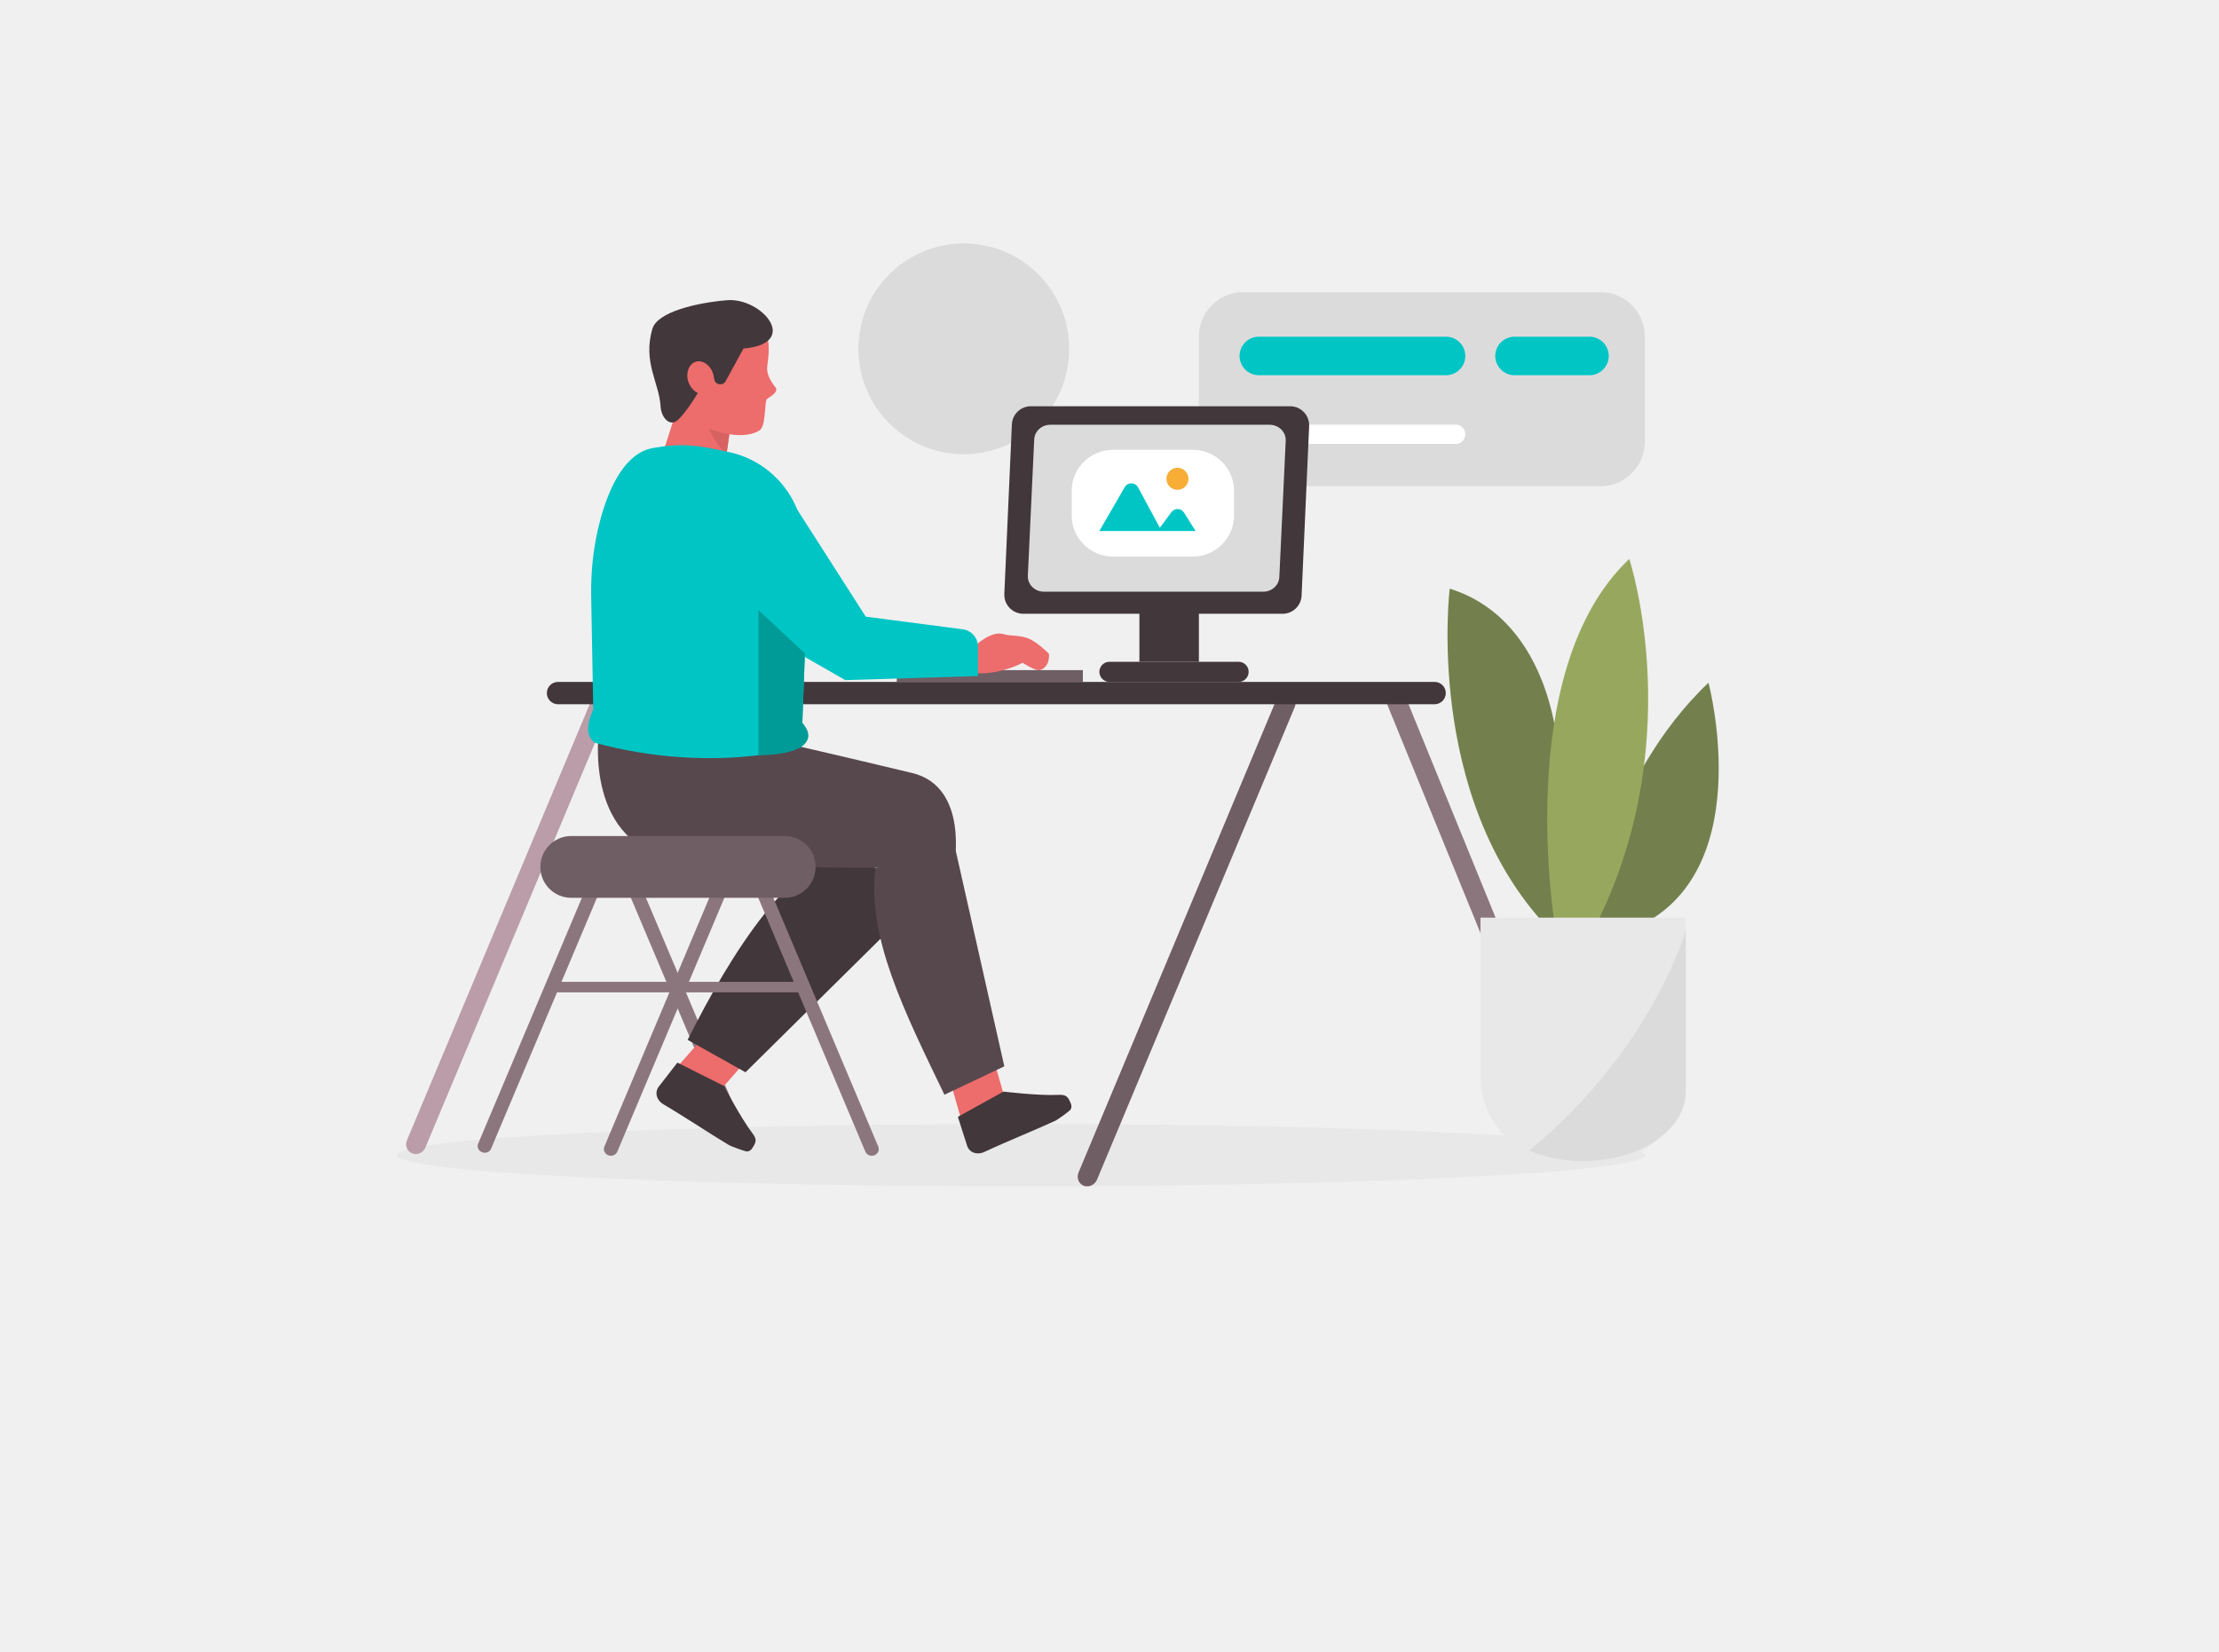
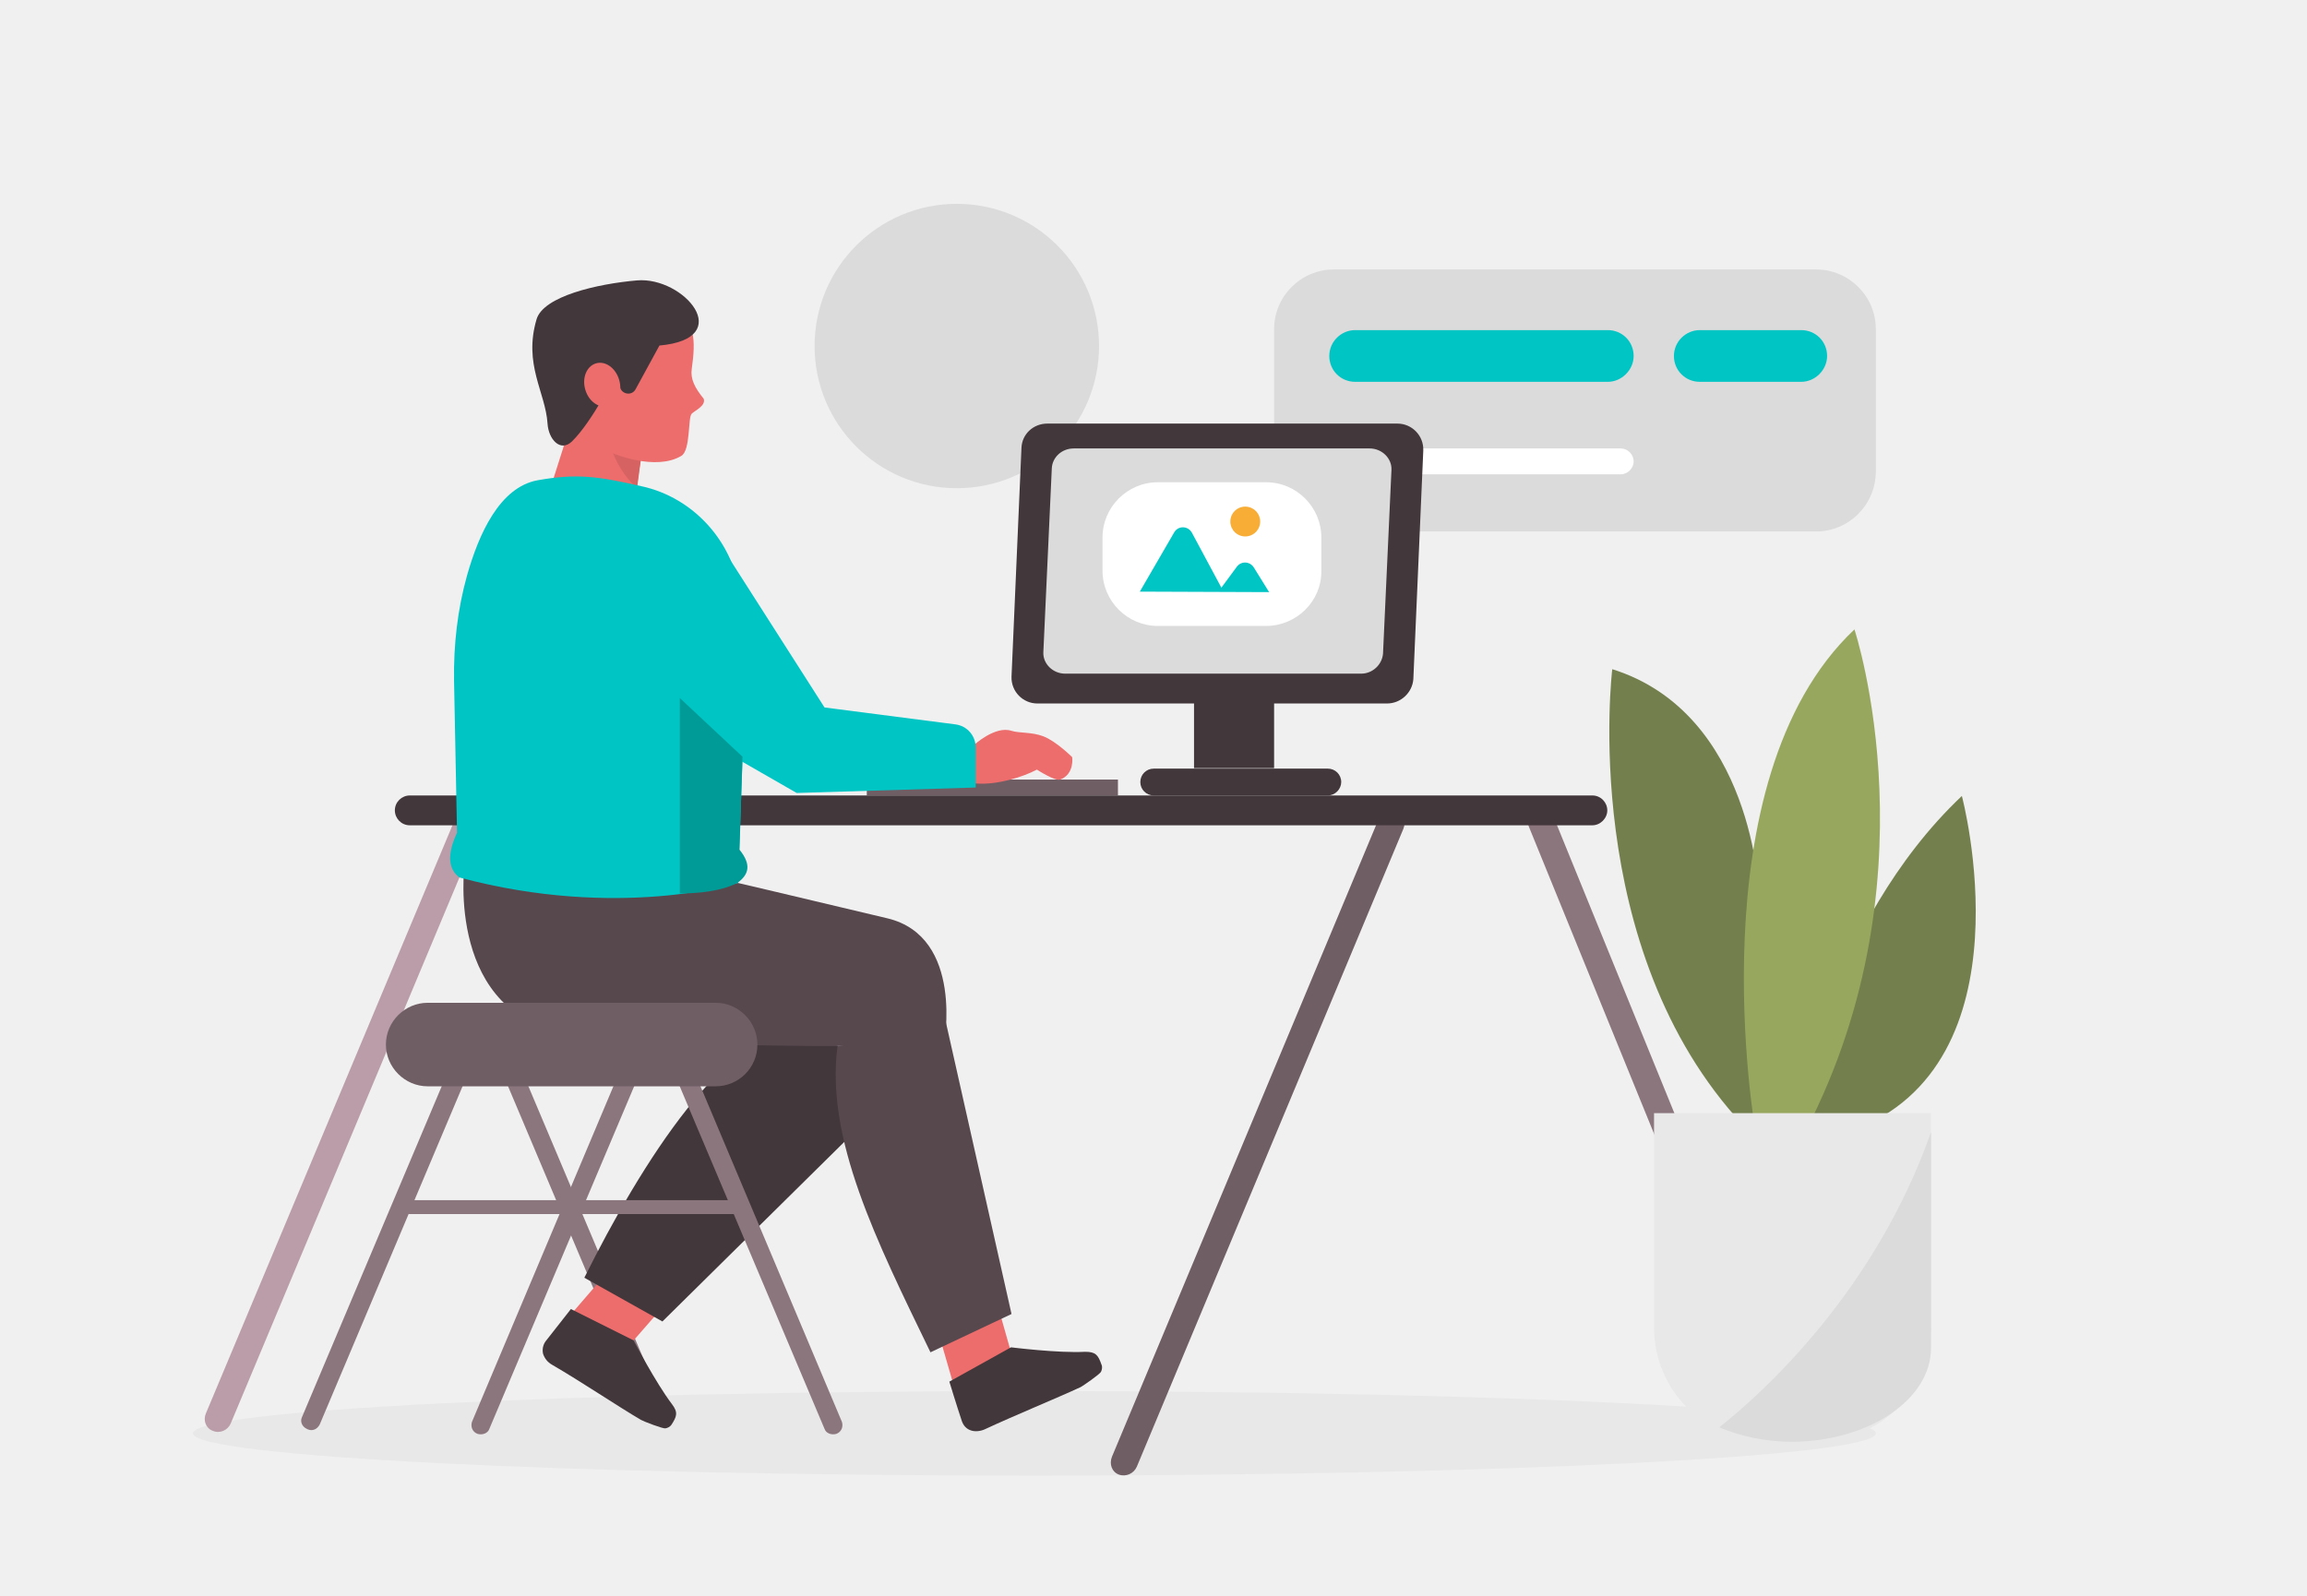
- <svg xmlns="http://www.w3.org/2000/svg" version="1.1" x="0px" y="0px" viewBox="0 0 601.94 448.01" style="enable-background:new 0 0 601.94 448.01;" xml:space="preserve">
+ <svg xmlns="http://www.w3.org/2000/svg" version="1.1" id="Layer_1" x="0px" y="0px" viewBox="0 0 463.9 321" style="enable-background:new 0 0 463.9 321;" xml:space="preserve">
  <style type="text/css">
	.st0{display:none;}
- 	.st1{display:inline;fill:#ED6C6C;}
- 	.st2{display:inline;fill-rule:evenodd;clip-rule:evenodd;fill:#ED6C6C;}
- 	.st3{display:inline;fill-rule:evenodd;clip-rule:evenodd;fill:#E8E8E8;}
- 	.st4{display:inline;fill:#E8E8E8;}
- 	.st5{display:inline;fill-rule:evenodd;clip-rule:evenodd;fill:#42373B;}
- 	.st6{display:inline;fill-rule:evenodd;clip-rule:evenodd;fill:#859459;}
- 	.st7{display:inline;fill-rule:evenodd;clip-rule:evenodd;fill:#8C767E;}
- 	.st8{display:inline;fill:#DBDBDB;}
- 	.st9{display:inline;fill:#97A85E;}
- 	
- 		.st10{display:inline;fill:none;stroke:#42373B;stroke-width:1.505;stroke-linecap:round;stroke-linejoin:round;stroke-miterlimit:10;}
- 	.st11{display:inline;fill:#73804D;}
- 	.st12{display:inline;}
- 	.st13{fill:#42373B;}
- 	.st14{fill:#796FBF;}
- 	.st15{fill:#7168B3;}
- 	.st16{fill:#675FA3;}
- 	.st17{display:inline;fill-rule:evenodd;clip-rule:evenodd;fill:#E0B2B7;}
- 	.st18{display:inline;fill-rule:evenodd;clip-rule:evenodd;fill:#F7C4C9;}
- 	.st19{fill-rule:evenodd;clip-rule:evenodd;fill:#8C767E;}
- 	.st20{fill:#E8E8E8;}
- 	.st21{fill-rule:evenodd;clip-rule:evenodd;fill:#F7AD36;}
- 	.st22{fill-rule:evenodd;clip-rule:evenodd;fill:#ED6C6C;}
- 	.st23{fill-rule:evenodd;clip-rule:evenodd;fill:#42373B;}
- 	.st24{fill-rule:evenodd;clip-rule:evenodd;fill:#705E65;}
- 	.st25{fill-rule:evenodd;clip-rule:evenodd;fill:#F7C4C9;}
- 	.st26{fill-rule:evenodd;clip-rule:evenodd;fill:#DBAEB2;}
- 	.st27{fill-rule:evenodd;clip-rule:evenodd;fill:#FFFFFF;}
- 	.st28{fill-rule:evenodd;clip-rule:evenodd;fill:#E8E8E8;}
- 	.st29{fill-rule:evenodd;clip-rule:evenodd;fill:#796FBF;}
- 	.st30{fill-rule:evenodd;clip-rule:evenodd;fill:#D1D1D1;}
- 	.st31{display:inline;fill-rule:evenodd;clip-rule:evenodd;fill:#796FBF;}
- 	.st32{display:inline;fill-rule:evenodd;clip-rule:evenodd;fill:#675FA3;}
- 	.st33{display:inline;fill-rule:evenodd;clip-rule:evenodd;fill:#97A85E;}
- 	.st34{fill:#8C767E;}
- 	.st35{display:inline;fill-rule:evenodd;clip-rule:evenodd;fill:#705E65;}
- 	.st36{display:inline;fill-rule:evenodd;clip-rule:evenodd;fill:#D1D1D1;}
- 	.st37{display:inline;fill:#7168B3;}
- 	.st38{fill:#73804D;}
- 	.st39{fill:#97A85E;}
- 	.st40{fill:#DBDBDB;}
- 	.st41{fill:#FFFFFF;}
- 	.st42{fill-rule:evenodd;clip-rule:evenodd;fill:#DBDBDB;}
- 	.st43{fill-rule:evenodd;clip-rule:evenodd;fill:#BA9DA8;}
- 	.st44{fill-rule:evenodd;clip-rule:evenodd;fill:#57484E;}
- 	.st45{fill-rule:evenodd;clip-rule:evenodd;fill:#D66262;}
- 	.st46{fill:#ED6C6C;}
- 	.st47{fill-rule:evenodd;clip-rule:evenodd;fill:#665DA1;}
- 	.st48{fill:#D1D1D1;}
- 	.st49{fill:#DBAEB2;}
- 	.st50{fill:#D66262;}
- 	.st51{fill:#829CBC;}
- 	.st52{fill:#748CA8;}
- 	.st53{fill:#F7C4C9;}
- 	.st54{fill:#F7AD36;}
- 	.st55{fill-rule:evenodd;clip-rule:evenodd;fill:#73804D;}
- 	.st56{fill-rule:evenodd;clip-rule:evenodd;fill:#635A9C;}
- 	.st57{fill-rule:evenodd;clip-rule:evenodd;fill:#474F30;}
- 	.st58{fill-rule:evenodd;clip-rule:evenodd;fill:#5E4F55;}
- 	.st59{fill-rule:evenodd;clip-rule:evenodd;fill:#E6B1B7;}
- 	.st60{fill:none;stroke:#42373B;stroke-width:1.505;stroke-linecap:round;stroke-linejoin:round;stroke-miterlimit:10;}
- 	.st61{fill:#00C5C5;}
- 	.st62{fill-rule:evenodd;clip-rule:evenodd;fill:#00C5C5;}
- 	.st63{fill-rule:evenodd;clip-rule:evenodd;fill:#009B97;}
- 	.st64{fill:#104848;}
- 	.st65{fill-rule:evenodd;clip-rule:evenodd;fill:#104848;}
- 	.st66{fill-rule:evenodd;clip-rule:evenodd;fill:#1D7C7A;}
- 	.st67{fill-rule:evenodd;clip-rule:evenodd;fill:#082D2C;}
- 	.st68{fill-rule:evenodd;clip-rule:evenodd;fill:#00E5DF;}
+ 	.st1{fill:#73804D;}
+ 	.st2{fill:#97A85E;}
+ 	.st3{fill:#DBDBDB;}
+ 	.st4{fill:#00C5C5;}
+ 	.st5{fill:#FFFFFF;}
+ 	.st6{fill-rule:evenodd;clip-rule:evenodd;fill:#DBDBDB;}
+ 	.st7{fill-rule:evenodd;clip-rule:evenodd;fill:#42373B;}
+ 	.st8{fill:#E8E8E8;}
+ 	.st9{fill-rule:evenodd;clip-rule:evenodd;fill:#8C767E;}
+ 	.st10{fill-rule:evenodd;clip-rule:evenodd;fill:#ED6C6C;}
+ 	.st11{fill-rule:evenodd;clip-rule:evenodd;fill:#BA9DA8;}
+ 	.st12{fill-rule:evenodd;clip-rule:evenodd;fill:#705E65;}
+ 	.st13{fill-rule:evenodd;clip-rule:evenodd;fill:#57484E;}
+ 	.st14{fill-rule:evenodd;clip-rule:evenodd;fill:#D66262;}
+ 	.st15{fill:#ED6C6C;}
+ 	.st16{fill-rule:evenodd;clip-rule:evenodd;fill:#00C5C5;}
+ 	.st17{fill-rule:evenodd;clip-rule:evenodd;fill:#009B97;}
+ 	.st18{fill-rule:evenodd;clip-rule:evenodd;fill:#FFFFFF;}
+ 	.st19{fill-rule:evenodd;clip-rule:evenodd;fill:#F7AD36;}
</style>
  <g id="background" class="st0">
</g>
  <g id="image" class="st0">
</g>
  <g id="Layer_4">
    <g>
-       <path class="st38" d="M429.58,251.44c0,0,6.78-40.7,33.88-66.25c0,0,14.35,53.89-22.24,67.45    C438.58,253.62,429.58,251.44,429.58,251.44z" />
-       <path class="st38" d="M422.73,204.84c0,0-1.06-36.26-29.47-45.18c0,0-6.93,56.24,26.44,91.78l6.91,3.45L422.73,204.84z" />
-       <path class="st39" d="M422.03,252.64c0,0-12.35-70.51,19.94-101.03c0,0,17.07,51.54-11.13,103.28L422.03,252.64z" />
-       <path class="st40" d="M434.19,131.87h-96.97c-6.6,0-12-5.4-12-12V91.24c0-6.6,5.4-12,12-12h96.97c6.6,0,12,5.4,12,12v28.63    C446.19,126.47,440.79,131.87,434.19,131.87z" />
-       <path class="st61" d="M392.27,101.77h-50.8c-2.87,0-5.22-2.35-5.22-5.22l0,0c0-2.87,2.35-5.22,5.22-5.22h50.8    c2.87,0,5.22,2.35,5.22,5.22l0,0C397.49,99.42,395.14,101.77,392.27,101.77z" />
-       <path class="st61" d="M431.18,101.77h-20.35c-2.87,0-5.22-2.35-5.22-5.22l0,0c0-2.87,2.35-5.22,5.22-5.22h20.35    c2.87,0,5.22,2.35,5.22,5.22l0,0C436.4,99.42,434.05,101.77,431.18,101.77z" />
-       <path class="st41" d="M394.88,120.41h-56.02c-1.44,0-2.61-1.17-2.61-2.61l0,0c0-1.44,1.17-2.61,2.61-2.61h56.02    c1.44,0,2.61,1.17,2.61,2.61l0,0C397.49,119.24,396.31,120.41,394.88,120.41z" />
-       <ellipse transform="matrix(0.1623 -0.9867 0.9867 0.1623 125.6619 337.2419)" class="st42" cx="261.46" cy="94.61" rx="28.59" ry="28.59" />
-       <rect x="309.08" y="152.56" class="st23" width="16.14" height="26.95" />
-       <path class="st23" d="M335.99,184.96h-35.04c-1.5,0-2.73-1.23-2.73-2.73l0,0c0-1.5,1.23-2.73,2.73-2.73h35.04    c1.5,0,2.73,1.23,2.73,2.73l0,0C338.72,183.74,337.49,184.96,335.99,184.96z" />
-       <ellipse class="st20" cx="276.96" cy="313.32" rx="169.23" ry="8.47" />
-       <path class="st19" d="M200.84,308.94L200.84,308.94c0.97-0.38,1.45-1.39,1.08-2.27l-32.64-77.2c-0.37-0.88-1.46-1.29-2.43-0.91    l0,0c-0.97,0.38-1.45,1.39-1.08,2.27l32.64,77.2C198.78,308.91,199.87,309.32,200.84,308.94z" />
-       <polygon class="st22" points="183.67,289.45 195.8,295.25 204.05,285.83 191.92,280.04   " />
-       <path class="st23" d="M203.96,311.58c-0.26,0.39-0.7,0.65-1.21,0.74c-0.51,0.09-4.44-1.41-4.9-1.67    c-4.3-2.53-12.22-7.79-17.92-11.14c-0.89-0.52-1.52-1.33-1.75-2.23c-0.23-0.9-0.04-1.82,0.52-2.55c2.13-2.74,5.06-6.51,5.06-6.51    l12.65,6.34c0,0,4.46,8.56,7.67,12.78C205.43,309.1,205.13,309.86,203.96,311.58L203.96,311.58L203.96,311.58z" />
-       <path class="st23" d="M250.31,243.3l-48.08,47.54l-15.69-8.79c11.43-22.92,28.87-50.97,44.79-50.42L250.31,243.3z" />
-       <polygon class="st22" points="260.85,304.07 272.31,297.03 268.88,284.98 257.42,292.02   " />
-       <path class="st23" d="M290.53,299.46c0.17,0.44,0.14,0.95-0.07,1.42c-0.22,0.47-3.67,2.87-4.15,3.09    c-4.52,2.12-13.33,5.68-19.32,8.49c-0.93,0.44-1.95,0.5-2.83,0.19c-0.87-0.32-1.53-0.99-1.81-1.87c-1.06-3.3-2.51-7.85-2.51-7.85    l12.38-6.85c0,0,9.59,1.16,14.88,0.89C289.31,296.85,289.77,297.53,290.53,299.46L290.53,299.46L290.53,299.46z" />
-       <path class="st19" d="M427.73,310.02L427.73,310.02c-1.39,0.52-2.96-0.13-3.5-1.47l-47.84-117.27c-0.55-1.34,0.14-2.84,1.53-3.37    l0,0c1.39-0.52,2.96,0.13,3.5,1.47l47.84,117.27C429.81,307.99,429.12,309.5,427.73,310.02z" />
-       <path class="st43" d="M111.82,312.83L111.82,312.83c-1.38-0.54-2.03-2.1-1.45-3.5l51.31-122.41c0.58-1.39,2.18-2.09,3.56-1.55l0,0    c1.38,0.54,2.03,2.1,1.45,3.5l-51.31,122.41C114.8,312.67,113.21,313.37,111.82,312.83z" />
-       <path class="st24" d="M293.98,321.62L293.98,321.62c-1.38-0.54-2.01-2.15-1.4-3.61l53.63-128.17c0.61-1.46,2.23-2.21,3.61-1.67    l0,0c1.38,0.54,2.01,2.15,1.4,3.61l-53.63,128.17C296.98,321.4,295.36,322.15,293.98,321.62z" />
-       <path class="st44" d="M162.4,199.12c0,0-3.9,30.42,21.52,33.86c25.41,3.44,74.87,2.16,74.87,2.16s4.24-21.75-11.38-25.48    c-19.73-4.72-30.01-7.06-30.01-7.06L162.4,199.12z" />
-       <path class="st22" d="M179.24,124.74l6.12-19.19l13.49,5.09l-2.58,18.29C192.24,124.37,186.13,123.81,179.24,124.74L179.24,124.74    z" />
-       <path class="st45" d="M191.1,111.59c0,0,0.53,6.55,5.98,11.61l0.54-3.83l0.79-5.62C195.64,113.69,193.1,113.16,191.1,111.59z" />
-       <path class="st46" d="M182.63,96.04C184.45,87.05,185.1,85.52,193,84c8.01-0.81,2.72,2.03,11.02,3.9    c4.89,1.1,4.93,5.63,4.12,11.33c-0.28,1.99,0.62,3.85,2.37,6.04c0.48,1.38-1.79,2.37-2.44,2.96c-0.77,0.69-0.18,7.39-2.07,8.53    c-5.19,3.11-13.68-0.51-13.68-0.51c-9.12-4.74-3.96-23.21-3.96-23.21C187.85,89.92,182.15,98.43,182.63,96.04z" />
-       <path class="st23" d="M192.88,100.13c0,0-4.71,9.55-8.85,13.65c-2.25,2.23-4.67-0.45-4.85-3.62c-0.35-6.31-4.86-11.92-2.22-20.95    c1.35-4.63,12.07-7.09,20.21-7.78c9.45-0.81,20.15,11.73,4.51,13.11l-4.84,8.85c-0.71,1.29-2.62,1.1-3.05-0.31L192.88,100.13z" />
-       <path class="st22" d="M188.75,98.12c1.86-0.57,3.97,0.9,4.7,3.27c0.73,2.38-0.19,4.78-2.05,5.35c-1.86,0.57-3.97-0.9-4.7-3.27    C185.96,101.09,186.88,98.69,188.75,98.12L188.75,98.12z" />
-       <rect x="243.26" y="181.76" transform="matrix(-1 -1.224647e-16 1.224647e-16 -1 537.0069 366.7228)" class="st24" width="50.48" height="3.2" />
-       <path class="st23" d="M389.17,191.02h-237.8c-1.66,0-3.03-1.36-3.03-3.03v0c0-1.66,1.36-3.03,3.03-3.03h237.8    c1.66,0,3.03,1.36,3.03,3.03v0C392.19,189.65,390.83,191.02,389.17,191.02z" />
-       <path class="st20" d="M434.38,314.93h-9.86c-12.66,0-22.92-10.26-22.92-22.92V248.9h55.7v43.11    C457.3,304.67,447.04,314.93,434.38,314.93z" />
-       <path class="st40" d="M457.3,296.07v-43.43c-11.19,31.9-33.64,52.28-42.57,59.42c4.27,1.81,9.31,2.87,14.71,2.87h0    C444.83,314.93,457.3,306.49,457.3,296.07z" />
-       <path class="st62" d="M219.13,156.23l-1.73,46.37c0,0-23.97,7.52-55.99-1.11c-2.21-1.61-2.55-4.5-0.48-9.03l-0.56-30.72    c-0.13-7.1,0.67-14.19,2.55-21.04c2.35-8.53,6.62-17.83,14.22-19.19c7.91-1.41,12.12-0.75,20.92,1.19    c10.56,2.33,18.64,11.36,19.8,21.91L219.13,156.23z" />
-       <path class="st22" d="M264.75,174.95c0,0,4.29-4.04,7.61-2.92c1.58,0.53,4.02,0.19,6.39,1.06c2.61,0.96,5.77,4.22,5.77,4.22    s0.54,3.4-2.39,4.46c-1.05,0.38-4.74-2-4.74-2c-2.76,1.5-8,3.11-12.1,2.83l-7.67-0.35l-3.53-4.32L264.75,174.95z" />
-       <path class="st62" d="M214.11,134.87l20.74,32.39l26.32,3.43c2.35,0.31,4.11,2.31,4.11,4.69v7.99l-35.99,1.1l-23.56-13.5    L214.11,134.87z" />
-       <path class="st44" d="M259.22,230.57l13.22,58.66l-16.25,7.7c-10.87-22.55-21.1-42.92-18.69-61.51L259.22,230.57z" />
-       <path class="st19" d="M237.19,313.35L237.19,313.35c0.97-0.37,1.44-1.43,1.05-2.36l-34.35-81.43c-0.39-0.93-1.49-1.38-2.46-1l0,0    c-0.97,0.37-1.44,1.43-1.05,2.36l34.35,81.43C235.12,313.28,236.22,313.73,237.19,313.35z" />
-       <path class="st19" d="M181.74,269.17h-30.37c-0.79,0-1.43-0.65-1.43-1.43l0,0c0-0.79,0.65-1.43,1.43-1.43h30.37    c0.79,0,1.43,0.65,1.43,1.43l0,0C183.17,268.52,182.52,269.17,181.74,269.17z" />
-       <path class="st19" d="M165,313.35L165,313.35c-0.97-0.37-1.44-1.43-1.05-2.36l34.35-81.43c0.39-0.93,1.49-1.38,2.46-1h0    c0.97,0.37,1.44,1.43,1.05,2.36l-34.35,81.43C167.07,313.28,165.97,313.73,165,313.35z" />
-       <path class="st19" d="M217.87,269.17h-32.52c-0.79,0-1.43-0.65-1.43-1.43l0,0c0-0.79,0.65-1.43,1.43-1.43h32.52    c0.79,0,1.43,0.65,1.43,1.43l0,0C219.31,268.52,218.66,269.17,217.87,269.17z" />
-       <path class="st19" d="M130.86,312.54l-0.16-0.06c-0.93-0.36-1.37-1.37-1-2.25l33.07-78.39c0.37-0.89,1.43-1.32,2.35-0.96    l0.16,0.06c0.93,0.36,1.37,1.37,1,2.25l-33.07,78.39C132.84,312.47,131.79,312.9,130.86,312.54z" />
-       <path class="st24" d="M212.87,243.52h-57.91c-4.63,0-8.38-3.75-8.38-8.38l0,0c0-4.63,3.75-8.38,8.38-8.38h57.91    c4.63,0,8.38,3.75,8.38,8.38l0,0C221.25,239.77,217.5,243.52,212.87,243.52z" />
-       <path class="st63" d="M218.34,177.23l-12.6-11.75v39.35c0,0,7.43,0.23,11.66-2.24c2.08-1.65,2.81-3.48,0.25-6.56L218.34,177.23z" />
-       <path class="st23" d="M347.92,166.48H277.6c-2.94,0-5.29-2.45-5.16-5.39l2.05-45.97c0.12-2.76,2.39-4.93,5.16-4.93h70.32    c2.94,0,5.29,2.45,5.16,5.39l-2.05,45.97C352.95,164.31,350.68,166.48,347.92,166.48z" />
-       <path class="st42" d="M342.68,160.49h-59.5c-2.49,0-4.47-1.97-4.36-4.34l1.73-36.97c0.1-2.22,2.03-3.97,4.36-3.97h59.5    c2.49,0,4.47,1.97,4.36,4.34l-1.73,36.98C346.94,158.74,345.02,160.49,342.68,160.49z" />
-       <path class="st27" d="M323.62,150.95h-21.77c-6.12,0-11.13-5.01-11.13-11.13v-6.68c0-6.12,5.01-11.13,11.13-11.13h21.77    c6.12,0,11.13,5.01,11.13,11.13v6.68C334.75,145.94,329.74,150.95,323.62,150.95z" />
-       <path class="st62" d="M298.22,144.03l6.88-11.9c0.81-1.4,2.84-1.37,3.61,0.05l5.92,10.97l3.14-4.24c0.87-1.17,2.64-1.1,3.41,0.13    l3.15,5H298.22z" />
-       <circle class="st21" cx="319.4" cy="129.87" r="2.99" />
+       <path class="st1" d="M360.6,226.4c0,0,6.8-40.7,33.9-66.3c0,0,14.4,53.9-22.2,67.4C369.6,228.6,360.6,226.4,360.6,226.4z" />
+       <path class="st1" d="M353.7,179.8c0,0-1.1-36.3-29.5-45.2c0,0-6.9,56.2,26.4,91.8l6.9,3.4L353.7,179.8z" />
+       <path class="st2" d="M353,227.6c0,0-12.4-70.5,19.9-101c0,0,17.1,51.5-11.1,103.3L353,227.6z" />
+       <path class="st3" d="M365.2,106.9h-97c-6.6,0-12-5.4-12-12V66.2c0-6.6,5.4-12,12-12h97c6.6,0,12,5.4,12,12v28.6    C377.2,101.5,371.8,106.9,365.2,106.9z" />
+       <path class="st4" d="M323.3,76.8h-50.8c-2.9,0-5.2-2.3-5.2-5.2l0,0c0-2.9,2.4-5.2,5.2-5.2h50.8c2.9,0,5.2,2.3,5.2,5.2l0,0    C328.5,74.4,326.1,76.8,323.3,76.8z" />
+       <path class="st4" d="M362.2,76.8h-20.4c-2.9,0-5.2-2.3-5.2-5.2l0,0c0-2.9,2.4-5.2,5.2-5.2h20.4c2.9,0,5.2,2.3,5.2,5.2l0,0    C367.4,74.4,365,76.8,362.2,76.8z" />
+       <path class="st5" d="M325.9,95.4h-56c-1.4,0-2.6-1.2-2.6-2.6l0,0c0-1.4,1.2-2.6,2.6-2.6h56c1.4,0,2.6,1.2,2.6,2.6l0,0    C328.5,94.2,327.3,95.4,325.9,95.4z" />
+       <ellipse class="st6" cx="192.4" cy="69.6" rx="28.6" ry="28.6" />
+       <rect x="240.1" y="127.6" class="st7" width="16.1" height="26.9" />
+       <path class="st7" d="M267,160h-35c-1.5,0-2.7-1.2-2.7-2.7l0,0c0-1.5,1.2-2.7,2.7-2.7h35c1.5,0,2.7,1.2,2.7,2.7l0,0    C269.7,158.7,268.5,160,267,160z" />
+       <ellipse class="st8" cx="208" cy="288.3" rx="169.2" ry="8.5" />
+       <path class="st9" d="M131.8,283.9L131.8,283.9c1-0.4,1.4-1.4,1.1-2.3l-32.6-77.2c-0.4-0.9-1.5-1.3-2.4-0.9l0,0    c-1,0.4-1.4,1.4-1.1,2.3l32.6,77.2C129.8,283.9,130.9,284.3,131.8,283.9z" />
+       <polygon class="st10" points="114.7,264.5 126.8,270.3 135.1,260.8 122.9,255   " />
+       <path class="st7" d="M135,286.6c-0.3,0.4-0.7,0.6-1.2,0.7c-0.5,0.1-4.4-1.4-4.9-1.7c-4.3-2.5-12.2-7.8-17.9-11.1    c-0.9-0.5-1.5-1.3-1.8-2.2c-0.2-0.9,0-1.8,0.5-2.5c2.1-2.7,5.1-6.5,5.1-6.5l12.6,6.3c0,0,4.5,8.6,7.7,12.8    C136.4,284.1,136.1,284.9,135,286.6L135,286.6L135,286.6z" />
+       <path class="st7" d="M181.3,218.3l-48.1,47.5l-15.7-8.8c11.4-22.9,28.9-51,44.8-50.4L181.3,218.3z" />
+       <polygon class="st10" points="191.9,279.1 203.3,272 199.9,260 188.4,267   " />
+       <path class="st7" d="M221.5,274.5c0.2,0.4,0.1,1-0.1,1.4c-0.2,0.5-3.7,2.9-4.1,3.1c-4.5,2.1-13.3,5.7-19.3,8.5    c-0.9,0.4-2,0.5-2.8,0.2c-0.9-0.3-1.5-1-1.8-1.9c-1.1-3.3-2.5-7.9-2.5-7.9l12.4-6.9c0,0,9.6,1.2,14.9,0.9    C220.3,271.9,220.8,272.5,221.5,274.5L221.5,274.5L221.5,274.5z" />
+       <path class="st9" d="M358.7,285L358.7,285c-1.4,0.5-3-0.1-3.5-1.5l-47.8-117.3c-0.5-1.3,0.1-2.8,1.5-3.4l0,0    c1.4-0.5,3,0.1,3.5,1.5l47.8,117.3C360.8,283,360.1,284.5,358.7,285z" />
+       <path class="st11" d="M42.8,287.8L42.8,287.8c-1.4-0.5-2-2.1-1.4-3.5l51.3-122.4c0.6-1.4,2.2-2.1,3.6-1.6l0,0    c1.4,0.5,2,2.1,1.4,3.5L46.4,286.3C45.8,287.7,44.2,288.4,42.8,287.8z" />
+       <path class="st12" d="M225,296.6L225,296.6c-1.4-0.5-2-2.1-1.4-3.6l53.6-128.2c0.6-1.5,2.2-2.2,3.6-1.7l0,0c1.4,0.5,2,2.1,1.4,3.6    L228.6,295C228,296.4,226.4,297.1,225,296.6z" />
+       <path class="st13" d="M93.4,174.1c0,0-3.9,30.4,21.5,33.9c25.4,3.4,74.9,2.2,74.9,2.2s4.2-21.8-11.4-25.5c-19.7-4.7-30-7.1-30-7.1    L93.4,174.1z" />
+       <path class="st10" d="M110.2,99.7l6.1-19.2l13.5,5.1l-2.6,18.3C123.2,99.4,117.1,98.8,110.2,99.7L110.2,99.7z" />
+       <path class="st14" d="M122.1,86.6c0,0,0.5,6.6,6,11.6l0.5-3.8l0.8-5.6C126.6,88.7,124.1,88.2,122.1,86.6z" />
+       <path class="st15" d="M113.6,71c1.8-9,2.5-10.5,10.4-12c8-0.8,2.7,2,11,3.9c4.9,1.1,4.9,5.6,4.1,11.3c-0.3,2,0.6,3.8,2.4,6    c0.5,1.4-1.8,2.4-2.4,3c-0.8,0.7-0.2,7.4-2.1,8.5c-5.2,3.1-13.7-0.5-13.7-0.5c-9.1-4.7-4-23.2-4-23.2    C118.9,64.9,113.1,73.4,113.6,71z" />
+       <path class="st7" d="M123.9,75.1c0,0-4.7,9.6-8.9,13.7c-2.3,2.2-4.7-0.4-4.9-3.6c-0.4-6.3-4.9-11.9-2.2-21    c1.4-4.6,12.1-7.1,20.2-7.8c9.4-0.8,20.1,11.7,4.5,13.1l-4.8,8.8c-0.7,1.3-2.6,1.1-3.1-0.3L123.9,75.1z" />
+       <path class="st10" d="M119.8,73.1c1.9-0.6,4,0.9,4.7,3.3c0.7,2.4-0.2,4.8-2.1,5.3s-4-0.9-4.7-3.3C117,76.1,117.9,73.7,119.8,73.1    L119.8,73.1z" />
+       <rect x="174.3" y="156.8" class="st12" width="50.5" height="3.2" />
+       <path class="st7" d="M320.2,166H82.4c-1.7,0-3-1.4-3-3l0,0c0-1.7,1.4-3,3-3h237.8c1.7,0,3,1.4,3,3l0,0    C323.2,164.6,321.8,166,320.2,166z" />
+       <path class="st8" d="M365.4,289.9h-9.9c-12.7,0-22.9-10.3-22.9-22.9v-43.1h55.7V267C388.3,279.7,378,289.9,365.4,289.9z" />
+       <path class="st3" d="M388.3,271.1v-43.4c-11.2,31.9-33.6,52.3-42.6,59.4c4.3,1.8,9.3,2.9,14.7,2.9l0,0    C375.8,289.9,388.3,281.5,388.3,271.1z" />
+       <path class="st16" d="M150.1,131.2l-1.7,46.4c0,0-24,7.5-56-1.1c-2.2-1.6-2.6-4.5-0.5-9l-0.6-30.7c-0.1-7.1,0.7-14.2,2.6-21    c2.4-8.5,6.6-17.8,14.2-19.2c7.9-1.4,12.1-0.8,20.9,1.2c10.6,2.3,18.6,11.4,19.8,21.9L150.1,131.2z" />
+       <path class="st10" d="M195.8,149.9c0,0,4.3-4,7.6-2.9c1.6,0.5,4,0.2,6.4,1.1c2.6,1,5.8,4.2,5.8,4.2s0.5,3.4-2.4,4.5    c-1,0.4-4.7-2-4.7-2c-2.8,1.5-8,3.1-12.1,2.8l-7.7-0.4l-3.5-4.3L195.8,149.9z" />
+       <path class="st16" d="M145.1,109.9l20.7,32.4l26.3,3.4c2.4,0.3,4.1,2.3,4.1,4.7v8l-36,1.1L136.7,146L145.1,109.9z" />
+       <path class="st13" d="M190.2,205.6l13.2,58.7l-16.3,7.7c-10.9-22.5-21.1-42.9-18.7-61.5L190.2,205.6z" />
+       <path class="st9" d="M168.2,288.4L168.2,288.4c1-0.4,1.4-1.4,1.1-2.4l-34.3-81.4c-0.4-0.9-1.5-1.4-2.5-1l0,0    c-1,0.4-1.4,1.4-1.1,2.4l34.4,81.4C166.1,288.3,167.2,288.7,168.2,288.4z" />
+       <path class="st9" d="M112.7,244.2H82.4c-0.8,0-1.4-0.6-1.4-1.4l0,0c0-0.8,0.6-1.4,1.4-1.4h30.4c0.8,0,1.4,0.6,1.4,1.4l0,0    C114.2,243.5,113.5,244.2,112.7,244.2z" />
+       <path class="st9" d="M96,288.4L96,288.4c-1-0.4-1.4-1.4-1.1-2.4l34.3-81.4c0.4-0.9,1.5-1.4,2.5-1l0,0c1,0.4,1.4,1.4,1.1,2.4    l-34.4,81.4C98.1,288.3,97,288.7,96,288.4z" />
+       <path class="st9" d="M148.9,244.2h-32.5c-0.8,0-1.4-0.6-1.4-1.4l0,0c0-0.8,0.6-1.4,1.4-1.4h32.5c0.8,0,1.4,0.6,1.4,1.4l0,0    C150.3,243.5,149.7,244.2,148.9,244.2z" />
+       <path class="st9" d="M61.9,287.5l-0.2-0.1c-0.9-0.4-1.4-1.4-1-2.3l33.1-78.4c0.4-0.9,1.4-1.3,2.4-1l0.2,0.1c0.9,0.4,1.4,1.4,1,2.3    l-33.1,78.4C63.8,287.5,62.8,287.9,61.9,287.5z" />
+       <path class="st12" d="M143.9,218.5H86c-4.6,0-8.4-3.8-8.4-8.4l0,0c0-4.6,3.8-8.4,8.4-8.4h57.9c4.6,0,8.4,3.8,8.4,8.4l0,0    C152.3,214.8,148.5,218.5,143.9,218.5z" />
+       <path class="st17" d="M149.3,152.2l-12.6-11.8v39.3c0,0,7.4,0.2,11.7-2.2c2.1-1.6,2.8-3.5,0.3-6.6L149.3,152.2z" />
+       <path class="st7" d="M278.9,141.5h-70.3c-2.9,0-5.3-2.4-5.2-5.4l2-46c0.1-2.8,2.4-4.9,5.2-4.9H281c2.9,0,5.3,2.4,5.2,5.4l-2,46    C284,139.3,281.7,141.5,278.9,141.5z" />
+       <path class="st6" d="M273.7,135.5h-59.5c-2.5,0-4.5-2-4.4-4.3l1.7-37c0.1-2.2,2-4,4.4-4h59.5c2.5,0,4.5,2,4.4,4.3l-1.7,37    C277.9,133.7,276,135.5,273.7,135.5z" />
+       <path class="st18" d="M254.6,125.9h-21.8c-6.1,0-11.1-5-11.1-11.1v-6.7c0-6.1,5-11.1,11.1-11.1h21.8c6.1,0,11.1,5,11.1,11.1v6.7    C265.8,120.9,260.7,125.9,254.6,125.9z" />
+       <path class="st16" d="M229.2,119l6.9-11.9c0.8-1.4,2.8-1.4,3.6,0.1l5.9,11l3.1-4.2c0.9-1.2,2.6-1.1,3.4,0.1l3.1,5L229.2,119    L229.2,119z" />
+       <circle class="st19" cx="250.4" cy="104.9" r="3" />
    </g>
  </g>
  <g id="Illustration_01">
</g>
</svg>
